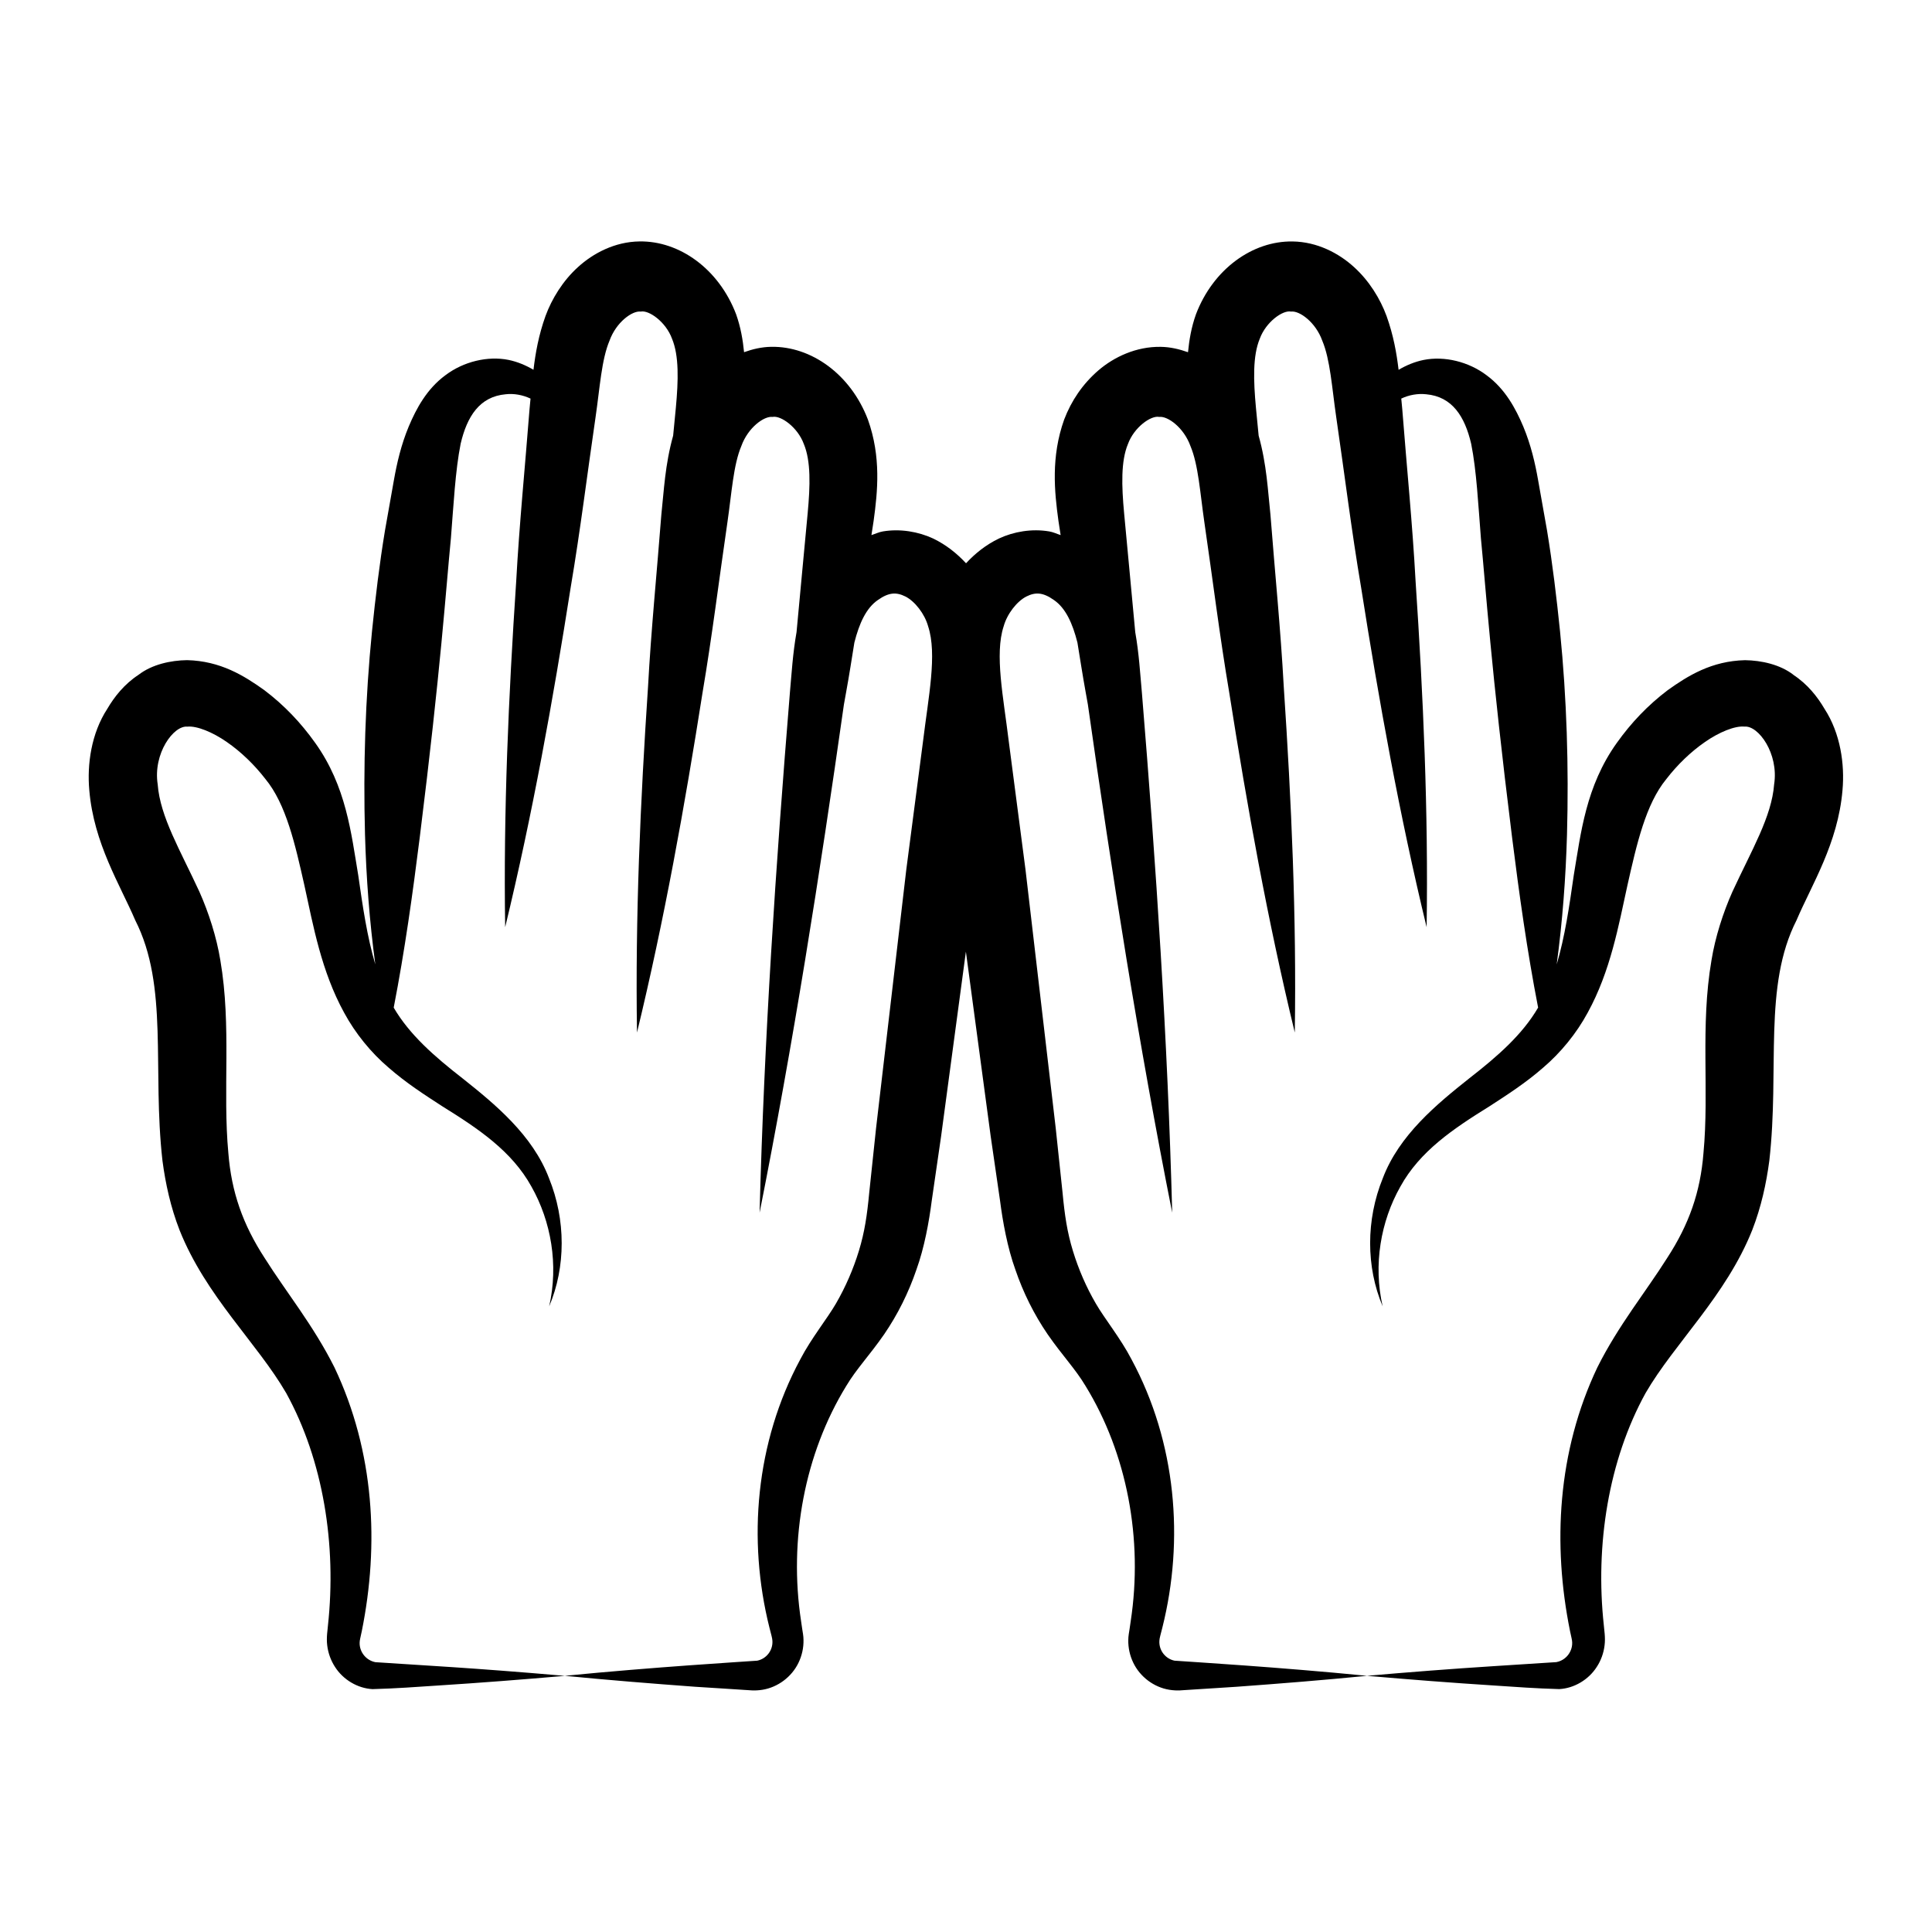
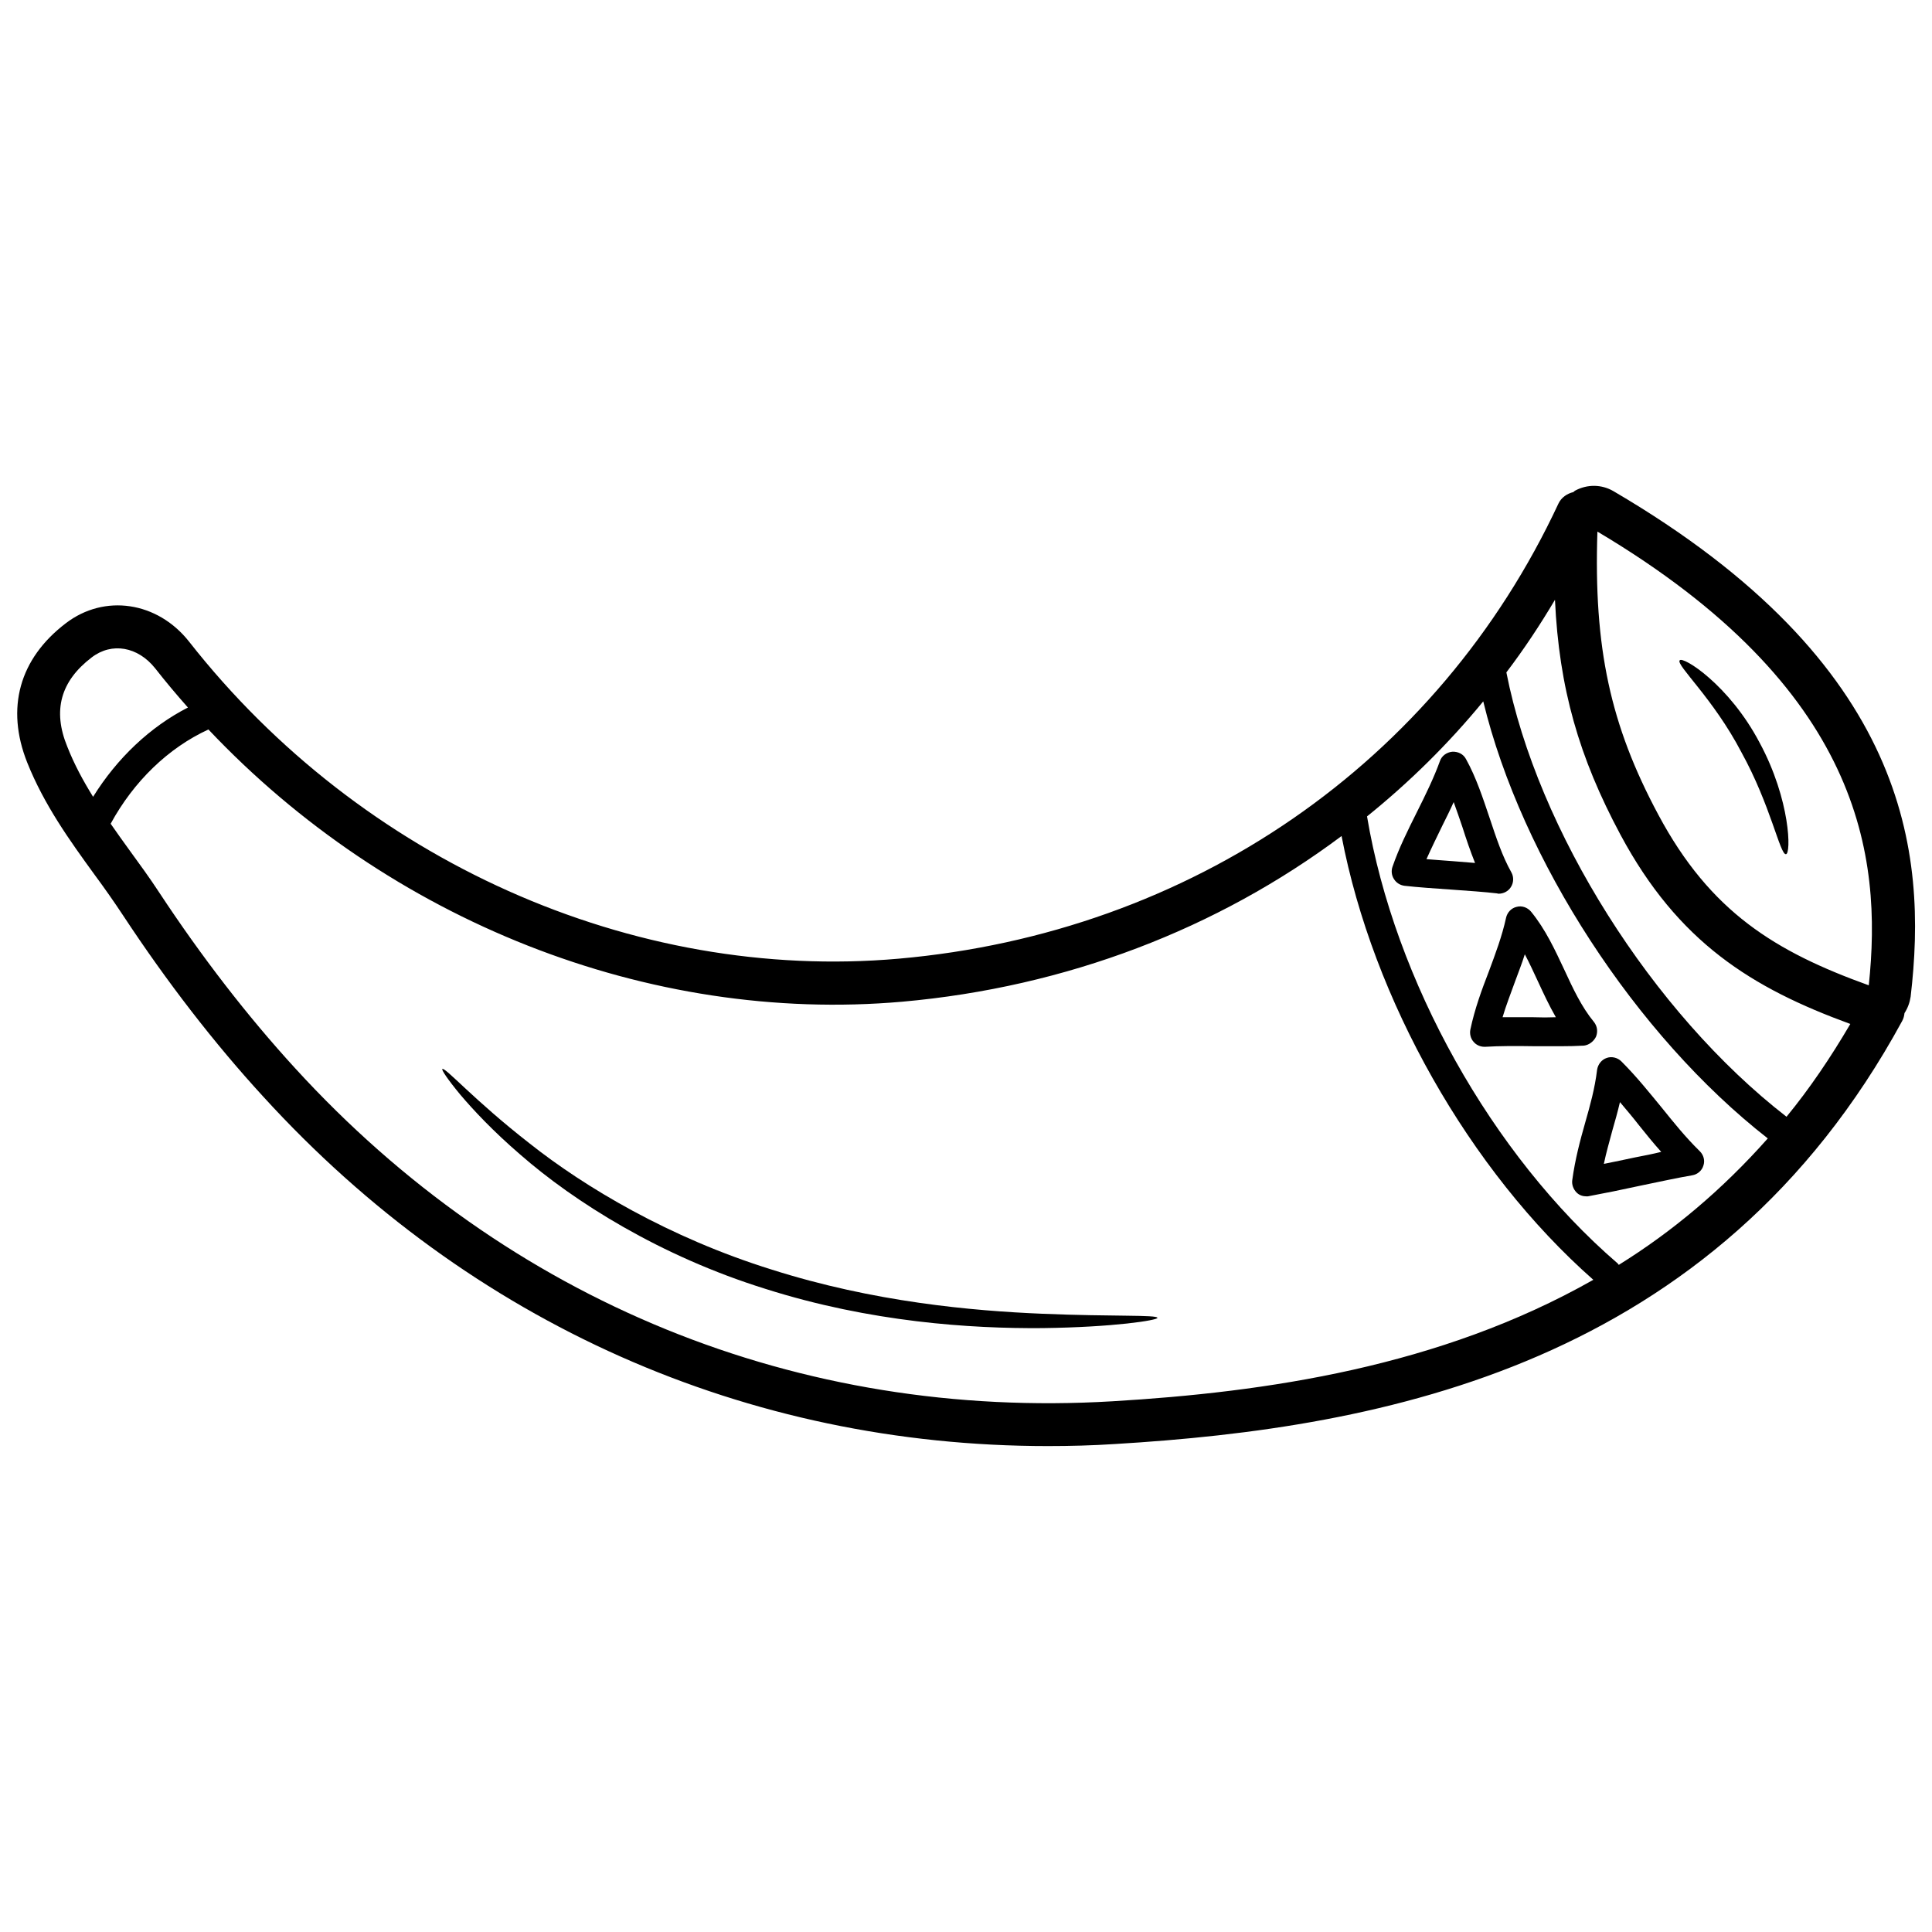
- <svg xmlns="http://www.w3.org/2000/svg" id="Layer_1" enable-background="new 0 0 55 55" height="512" viewBox="0 0 55 55" width="512">
-   <g id="_x39_3">
-     <path d="m51.058 19.212c-.384-.297-.919-.412-1.382-.418-.951.023-1.623.442-2.199.853-.57.432-1.042.93-1.447 1.498-.888 1.239-1.026 2.576-1.228 3.77-.128.897-.253 1.753-.486 2.54.165-1.229.258-2.461.293-3.694.053-1.932-.006-3.866-.198-5.787-.098-.96-.213-1.919-.37-2.872l-.253-1.426c-.086-.494-.206-1.01-.422-1.53-.215-.51-.513-1.069-1.042-1.46-.512-.39-1.205-.558-1.797-.439-.251.051-.492.151-.712.281-.057-.476-.145-.979-.342-1.53-.179-.489-.495-1.005-.927-1.395-.43-.393-1.048-.72-1.748-.729-1.141-.019-2.261.786-2.751 2.072-.133.372-.192.731-.227 1.081-.243-.086-.5-.149-.775-.153-.699-.012-1.331.288-1.776.67-.45.389-.77.864-.975 1.401-.378 1.062-.277 2.05-.162 2.885.021.135.041.268.062.403-.109-.035-.21-.086-.327-.105-.491-.083-1.008.005-1.431.203-.374.181-.677.426-.935.704-.258-.278-.562-.523-.935-.704-.423-.197-.94-.285-1.431-.203-.117.02-.217.07-.327.105.021-.135.041-.268.062-.403.115-.835.217-1.824-.162-2.885-.493-1.293-1.616-2.091-2.751-2.072-.275.004-.532.066-.775.153-.035-.351-.095-.709-.227-1.081-.492-1.29-1.613-2.091-2.751-2.072-.7.009-1.317.336-1.748.729-.432.389-.748.906-.927 1.395-.197.55-.285 1.054-.342 1.53-.219-.129-.458-.229-.709-.281-.592-.12-1.285.047-1.798.436-.53.39-.829.949-1.044 1.459-.216.52-.336 1.037-.423 1.531l-.253 1.427c-.158.953-.272 1.912-.37 2.872-.192 1.922-.251 3.856-.199 5.788.035 1.233.128 2.466.293 3.695-.233-.787-.358-1.644-.486-2.54-.201-1.194-.34-2.531-1.228-3.77-.405-.568-.876-1.066-1.447-1.498-.575-.411-1.247-.83-2.198-.853-.463.006-.998.121-1.382.418-.406.266-.689.627-.888.967-.458.702-.579 1.584-.513 2.317.128 1.518.88 2.698 1.307 3.7.958 1.881.48 4.229.776 6.848.086.653.233 1.324.486 1.974.75 1.884 2.208 3.212 3.036 4.64 1.057 1.919 1.438 4.327 1.189 6.617-.007.115-.05.338-.021.566.026.219.103.431.222.614.234.367.647.61 1.069.632.684-.019 1.23-.061 1.852-.102 1.208-.077 2.415-.171 3.623-.276-2.687-.233-4.035-.297-5.393-.389-.264-.05-.456-.288-.45-.554 0-.074.025-.149.062-.333.497-2.46.361-5.101-.777-7.501-.599-1.198-1.383-2.156-1.987-3.115-.625-.961-.947-1.881-1.035-2.988-.166-1.766.093-3.616-.228-5.489-.107-.661-.333-1.363-.597-1.954-.547-1.187-1.117-2.131-1.187-3.057-.136-.877.452-1.681.844-1.642.271-.028.725.159 1.122.436.405.279.79.652 1.101 1.055.59.715.848 1.867 1.107 3.016.255 1.161.483 2.45 1.133 3.635.318.589.769 1.143 1.269 1.567.496.434 1.023.773 1.531 1.102 1.025.636 1.977 1.275 2.533 2.283.56.99.775 2.225.505 3.409.474-1.12.477-2.461-.005-3.648-.465-1.226-1.532-2.104-2.461-2.842-.807-.628-1.513-1.247-1.96-2.014.316-1.626.54-3.24.742-4.852.603-4.835.738-6.994.886-8.505.076-.95.125-1.932.278-2.697.181-.773.537-1.341 1.281-1.407.234-.027.485.018.708.123-.009.102-.018.207-.029.307-.126 1.632-.29 3.261-.379 4.897-.218 3.269-.365 6.546-.314 9.844.777-3.206 1.356-6.435 1.865-9.671.274-1.616.473-3.24.71-4.86.12-.822.168-1.628.395-2.164.189-.527.649-.861.889-.83.234-.05.717.296.89.77.204.488.182 1.192.11 1.968-.024.263-.051.53-.077.794-.232.831-.262 1.568-.336 2.251-.126 1.632-.29 3.261-.379 4.897-.218 3.269-.365 6.546-.314 9.844.777-3.206 1.356-6.435 1.865-9.671.274-1.616.473-3.24.71-4.86.12-.822.168-1.628.395-2.164.189-.527.649-.861.889-.83.234-.05.717.296.89.77.204.488.182 1.192.11 1.968-.102 1.122-.215 2.255-.317 3.388-.109.617-.14 1.178-.189 1.72-.403 4.923-.733 9.854-.863 14.807.955-4.804 1.714-9.629 2.4-14.463.022-.125.045-.249.067-.374.085-.464.156-.928.231-1.392.139-.547.336-.984.671-1.213.309-.217.52-.229.782-.099.269.136.549.493.647.849.262.796.007 2.017-.143 3.256l-.479 3.672-.86 7.356-.195 1.841c-.06.633-.129 1.114-.295 1.657-.16.522-.379 1.026-.653 1.499-.246.426-.706.992-1.014 1.586-1.277 2.37-1.505 5.142-.879 7.637l.06.234c.017.072.021.094.025.143.017.276-.176.513-.432.565-.439.032-2.926.18-5.478.431 1.234.121 2.469.22 3.703.311.1.006 1.489.095 1.388.089.152.005.293.036.537-.003.438-.071.833-.368 1.025-.77.097-.2.147-.425.142-.648.001-.106-.025-.236-.037-.315l-.032-.22c-.356-2.333.105-4.77 1.286-6.696.292-.489.653-.857 1.077-1.467.389-.568.698-1.191.92-1.842.228-.63.361-1.373.437-1.966l.266-1.832.706-5.257.706 5.257.266 1.832c.076.592.209 1.336.437 1.966.222.651.531 1.274.92 1.842.424.611.785.978 1.077 1.467 1.181 1.925 1.642 4.363 1.286 6.696l-.032.22c-.012.08-.038.21-.037.315-.005.223.045.448.142.648.192.402.587.699 1.025.77.244.039.385.009.537.003.1-.006 1.489-.095 1.389-.089 1.234-.09 2.469-.189 3.703-.311-2.522-.248-4.92-.391-5.478-.431-.254-.051-.449-.286-.433-.565.003-.049.008-.071.025-.143l.06-.234c.626-2.496.398-5.267-.879-7.637-.308-.594-.768-1.16-1.014-1.586-.275-.472-.493-.976-.653-1.499-.166-.542-.235-1.023-.295-1.657l-.195-1.841-.86-7.356-.479-3.672c-.15-1.239-.404-2.461-.143-3.256.099-.356.378-.712.647-.849.261-.13.472-.119.782.099.336.229.533.666.671 1.213.076.464.147.928.231 1.392.021.125.045.249.067.374.686 4.833 1.445 9.659 2.4 14.463-.13-4.953-.459-9.884-.863-14.807-.05-.541-.08-1.102-.189-1.719-.102-1.134-.215-2.267-.317-3.389-.072-.776-.094-1.48.11-1.968.173-.474.656-.82.89-.77.24-.031.7.303.889.83.226.535.275 1.341.395 2.164.237 1.62.436 3.244.71 4.86.509 3.236 1.088 6.465 1.865 9.671.051-3.299-.096-6.576-.314-9.844-.089-1.637-.253-3.265-.379-4.897-.074-.683-.104-1.421-.336-2.251-.026-.264-.053-.531-.077-.794-.072-.776-.094-1.48.11-1.968.174-.474.656-.82.89-.77.24-.031.7.303.889.83.226.535.275 1.341.395 2.164.237 1.62.436 3.244.71 4.86.509 3.236 1.088 6.465 1.865 9.671.051-3.299-.096-6.575-.314-9.844-.089-1.637-.253-3.265-.379-4.897-.011-.1-.019-.205-.029-.307.223-.106.474-.149.71-.123.744.067 1.099.635 1.28 1.408.154.766.202 1.748.278 2.697.141 1.435.282 3.657.886 8.504.202 1.611.426 3.226.742 4.851-.446.767-1.152 1.386-1.96 2.014-.929.738-1.996 1.616-2.461 2.842-.482 1.187-.479 2.528-.005 3.648-.271-1.183-.055-2.419.505-3.409.555-1.008 1.508-1.647 2.533-2.283.508-.329 1.035-.668 1.531-1.102.499-.424.951-.977 1.269-1.567.65-1.185.878-2.474 1.133-3.635.259-1.149.517-2.301 1.107-3.016.31-.403.696-.776 1.101-1.055.397-.277.851-.464 1.122-.436.392-.039.98.765.844 1.642-.07.926-.639 1.869-1.187 3.057-.264.591-.49 1.292-.597 1.954-.323 1.883-.06 3.705-.228 5.489-.087 1.108-.409 2.027-1.035 2.988-.604.959-1.389 1.917-1.987 3.115-1.139 2.4-1.274 5.041-.777 7.501.037.183.062.258.062.333.002.081-.015.164-.051.241-.071.155-.217.278-.399.312l-1.771.114c-1.208.077-2.415.171-3.623.276 1.208.105 2.415.199 3.623.276.622.041 1.167.083 1.852.102.422-.022.835-.265 1.069-.632.119-.182.196-.394.222-.614.029-.228-.014-.452-.021-.566-.25-2.29.132-4.699 1.189-6.617.824-1.42 2.29-2.767 3.036-4.64.253-.65.4-1.321.486-1.974.297-2.619-.182-4.967.776-6.848.426-1.002 1.179-2.182 1.307-3.7.066-.734-.056-1.615-.513-2.317-.199-.34-.482-.701-.888-.967z" />
+ <svg xmlns="http://www.w3.org/2000/svg" id="Layer_1" enable-background="new 0 0 66 66" height="512" viewBox="0 0 66 66" width="512">
+   <g>
+     <path d="m55.12 16.78c-.41-.24-.9-.24-1.31-.02-.02.01-.04.03-.06.05-.21.05-.41.18-.51.39-4.13 8.86-12.56 14.67-22.54 15.55-9.09.8-18.37-3.35-24.24-10.83-1.08-1.37-2.89-1.64-4.21-.63-1.59 1.21-2.06 2.9-1.32 4.76.58 1.45 1.45 2.66 2.3 3.83.34.46.67.93.98 1.4 1.49 2.26 3.1 4.35 4.79 6.19 7.07 7.75 16.52 11.93 26.8 11.93.76 0 1.52-.02 2.29-.07 9.16-.55 20.49-2.68 26.89-14.45.05-.09.07-.18.08-.27.11-.17.18-.36.21-.56.58-4.93-.06-11.36-10.15-17.27zm5.91 21.37c-4.58-3.55-8.51-9.78-9.57-15.18.6-.79 1.15-1.62 1.66-2.48.14 3.02.82 5.38 2.24 8.03 1.97 3.67 4.48 5.23 7.85 6.46-.68 1.16-1.4 2.22-2.18 3.17zm2.81-4.49c-3.19-1.15-5.41-2.5-7.19-5.83-1.64-3.06-2.21-5.7-2.08-9.67 9.02 5.36 9.74 11.07 9.27 15.5zm-60.71-11.2c.69-.53 1.58-.37 2.17.37.36.46.73.9 1.12 1.34-1.29.66-2.42 1.73-3.24 3.05-.34-.55-.64-1.1-.88-1.71-.51-1.24-.23-2.24.83-3.05zm34.87 25.41c-10.72.64-20.63-3.4-27.92-11.38-1.63-1.78-3.19-3.8-4.64-6-.32-.49-.67-.97-1.02-1.45-.22-.3-.43-.6-.64-.9.79-1.45 1.97-2.59 3.34-3.22 6.17 6.53 15.02 10.06 23.7 9.3 5.62-.5 10.77-2.49 15.01-5.66 1.07 5.59 4.36 11.42 8.6 15.16-5.25 2.98-11.2 3.84-16.43 4.15zm17.3-4.66c-.02-.02-.03-.05-.05-.06-4.29-3.7-7.61-9.65-8.55-15.26 1.45-1.17 2.78-2.48 3.97-3.93 1.31 5.4 5.21 11.41 9.72 14.93-1.56 1.76-3.27 3.19-5.09 4.32z" />
+     <path d="m56.76 37.83c-.42-.51-.85-1.05-1.37-1.57-.13-.13-.33-.18-.5-.12-.18.06-.3.22-.33.4-.08.66-.24 1.22-.41 1.82s-.34 1.23-.44 1.96c-.02.15.04.31.15.42.09.09.21.13.34.13.03 0 .06 0 .09-.01.49-.09 1.13-.22 1.77-.36.63-.13 1.27-.27 1.75-.35.18-.03.33-.16.38-.33.06-.17.01-.36-.12-.49-.5-.49-.89-.98-1.31-1.5zm-.91 1.71c-.36.08-.72.15-1.06.22.08-.39.19-.76.29-1.14.09-.31.18-.63.26-.97.22.26.44.52.65.79.24.3.49.61.76.91-.28.07-.59.13-.9.19z" />
+     <path d="m54.52 35.42c.07-.17.05-.36-.07-.51-.42-.51-.71-1.13-1.01-1.78-.32-.68-.64-1.38-1.14-1.99-.12-.14-.31-.21-.49-.16-.18.04-.32.19-.36.37-.14.64-.36 1.22-.59 1.84-.24.62-.48 1.27-.63 1.98-.03.15.01.31.11.42.09.11.23.17.37.17h.03c.48-.03 1.07-.03 1.65-.02.61 0 1.23.01 1.72-.02.17-.02.33-.14.41-.3zm-2.14-.67c-.2 0-.4 0-.59 0-.16 0-.31 0-.46 0 .12-.41.28-.81.43-1.23.11-.3.23-.6.33-.92.16.3.3.61.45.93.19.41.38.82.61 1.22-.25.01-.5.01-.77 0z" />
+     <path d="m51.2 30.53c.16 0 .32-.08.41-.22.1-.15.11-.35.02-.51-.31-.55-.52-1.19-.74-1.85-.23-.68-.46-1.39-.81-2.02-.09-.17-.27-.26-.47-.25-.19.02-.36.14-.42.32-.21.58-.49 1.15-.79 1.75s-.61 1.22-.83 1.86c-.05.14-.03.3.05.42.08.13.21.21.36.23.44.05 1.02.09 1.6.13.57.04 1.14.08 1.57.13.01.01.03.01.05.01zm-1.55-1.11c-.32-.02-.63-.05-.92-.07.17-.38.36-.77.55-1.16.13-.26.26-.52.38-.79.1.28.2.56.3.86.13.41.27.82.43 1.22-.24-.02-.49-.04-.74-.06z" />
+     <path d="m26.36 43.37c-3.5-1.09-6.39-2.82-8.27-4.31-1.9-1.48-2.89-2.62-2.98-2.54-.03.03.18.35.61.87.44.52 1.12 1.25 2.05 2.05 1.84 1.61 4.78 3.47 8.38 4.59 3.59 1.14 7.02 1.36 9.46 1.34 2.45-.03 3.94-.27 3.93-.35-.01-.11-1.51-.04-3.93-.14-2.41-.1-5.76-.4-9.25-1.51z" />
+     <path d="m61.01 29.18c.18 0 .16-1.85-.9-3.81-1.04-1.98-2.63-2.97-2.73-2.81-.13.16 1.15 1.3 2.11 3.14 1 1.81 1.32 3.51 1.52 3.48z" />
  </g>
</svg>
